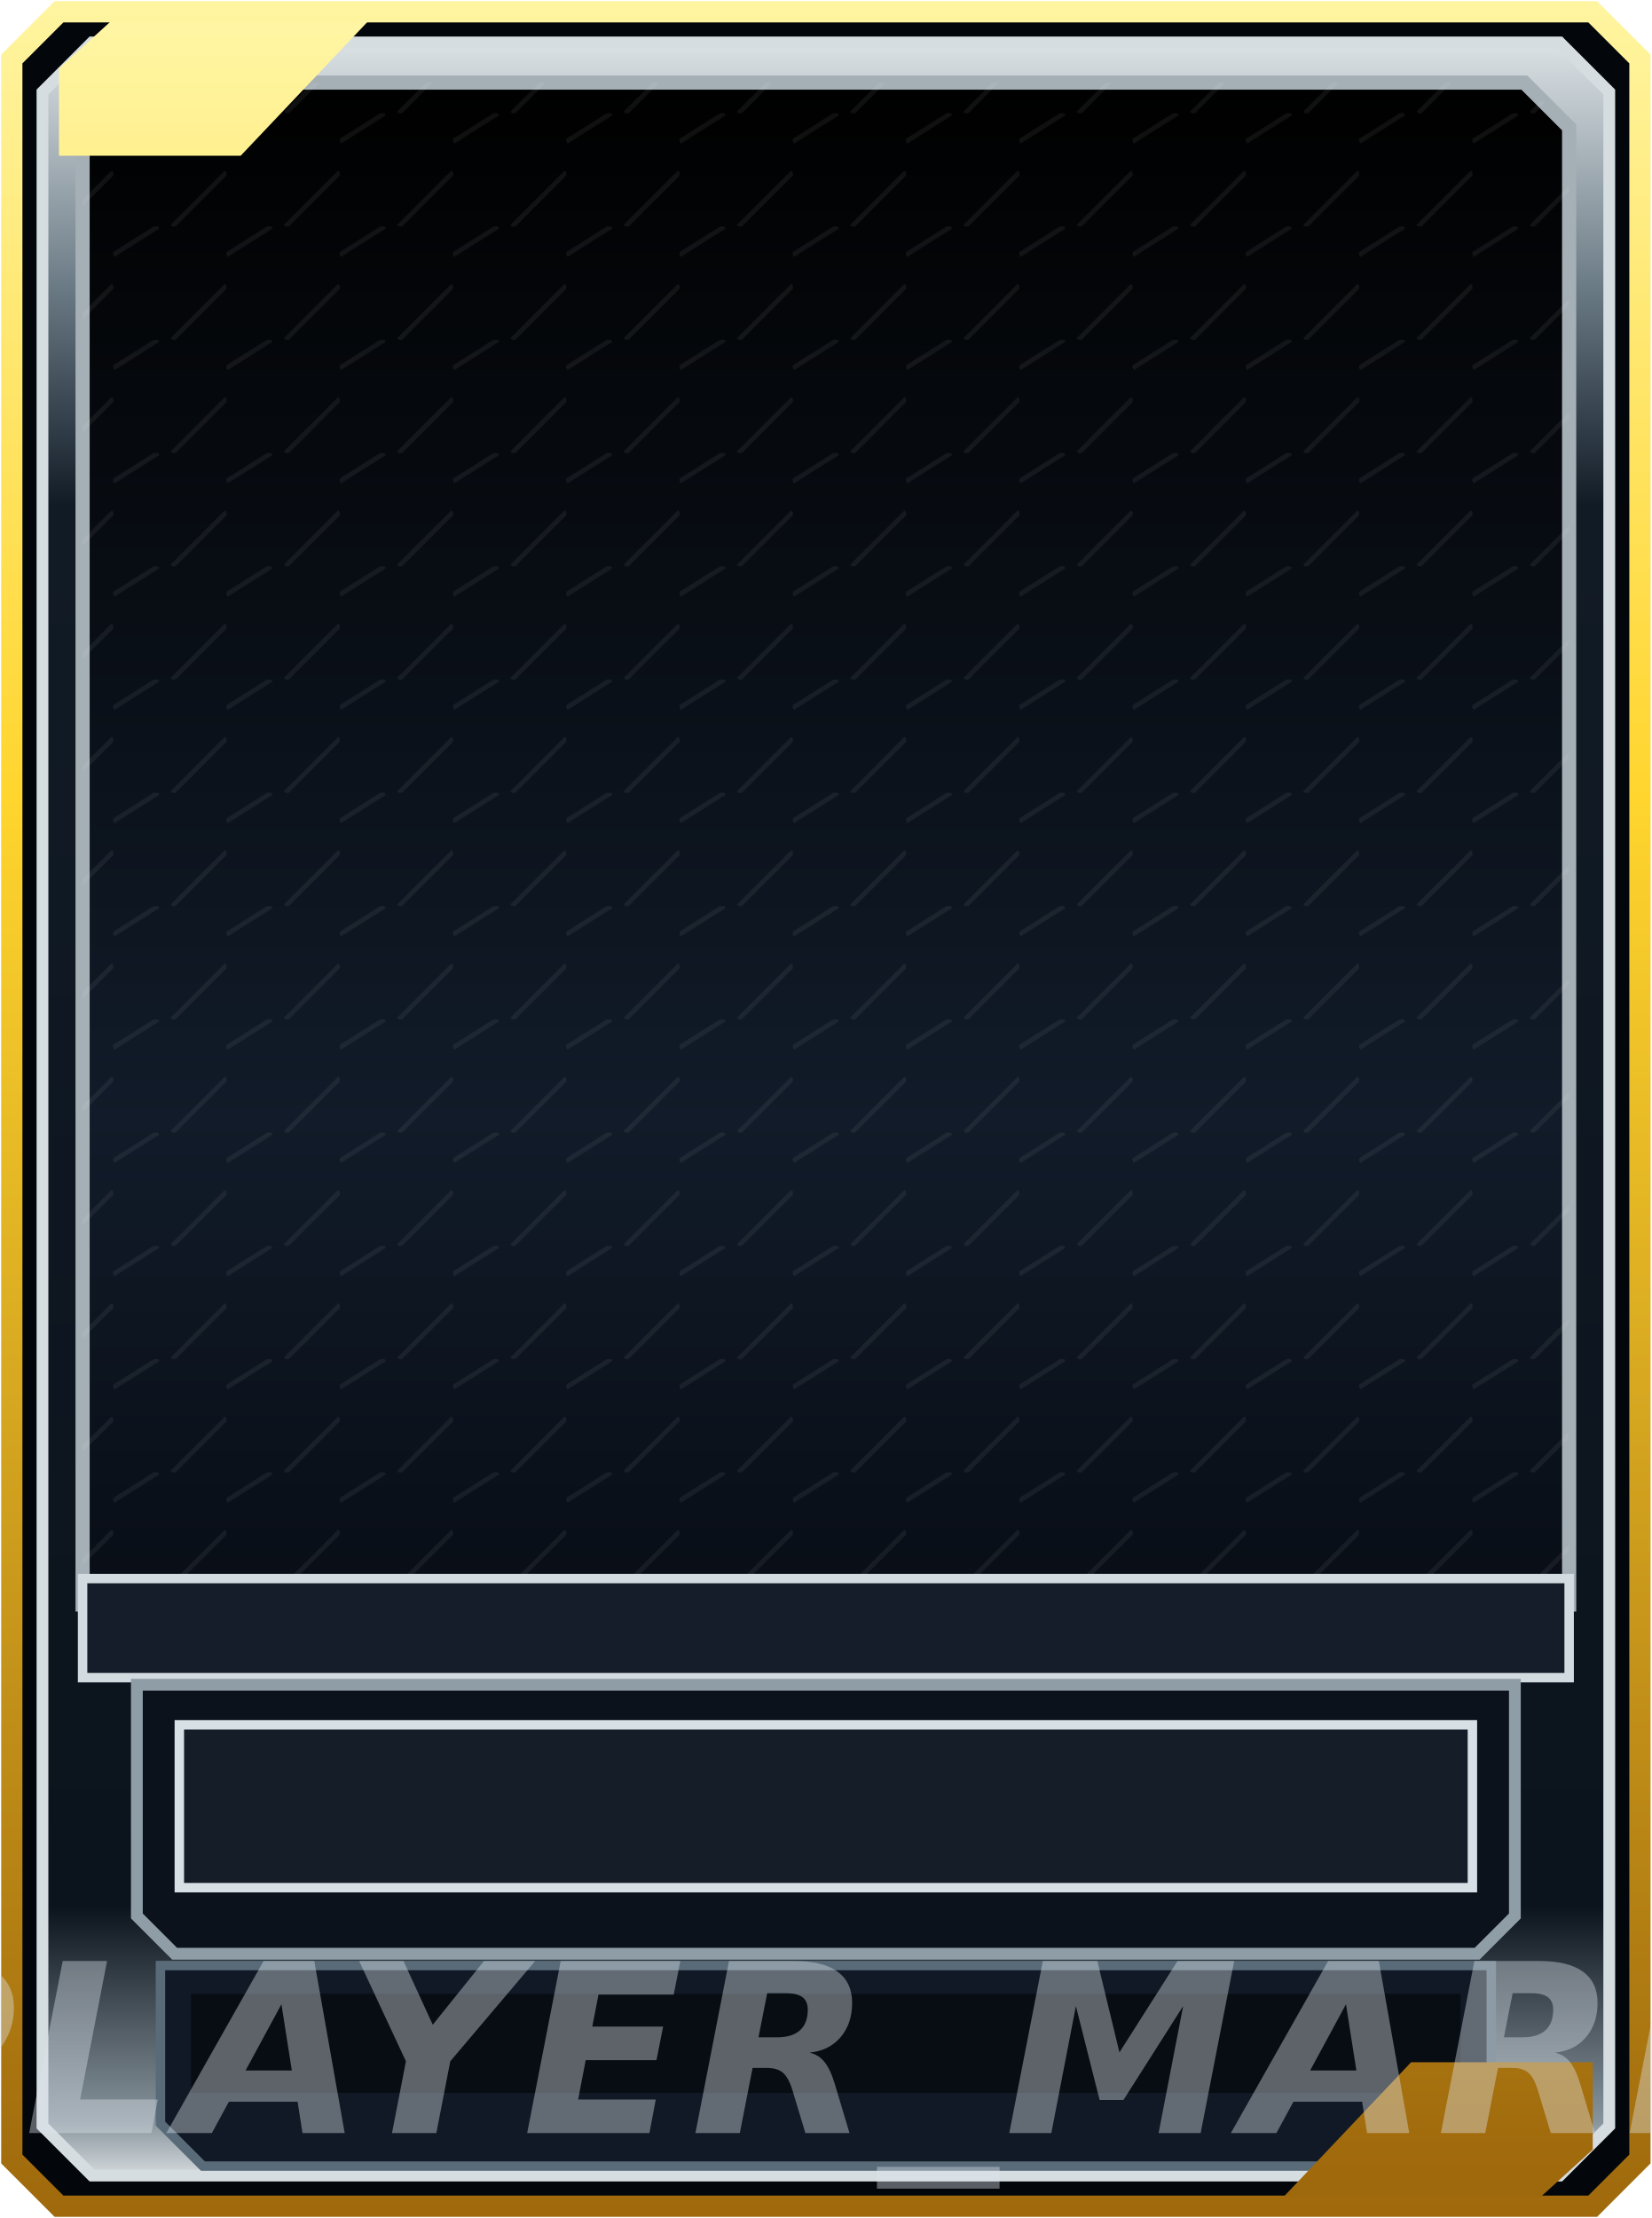
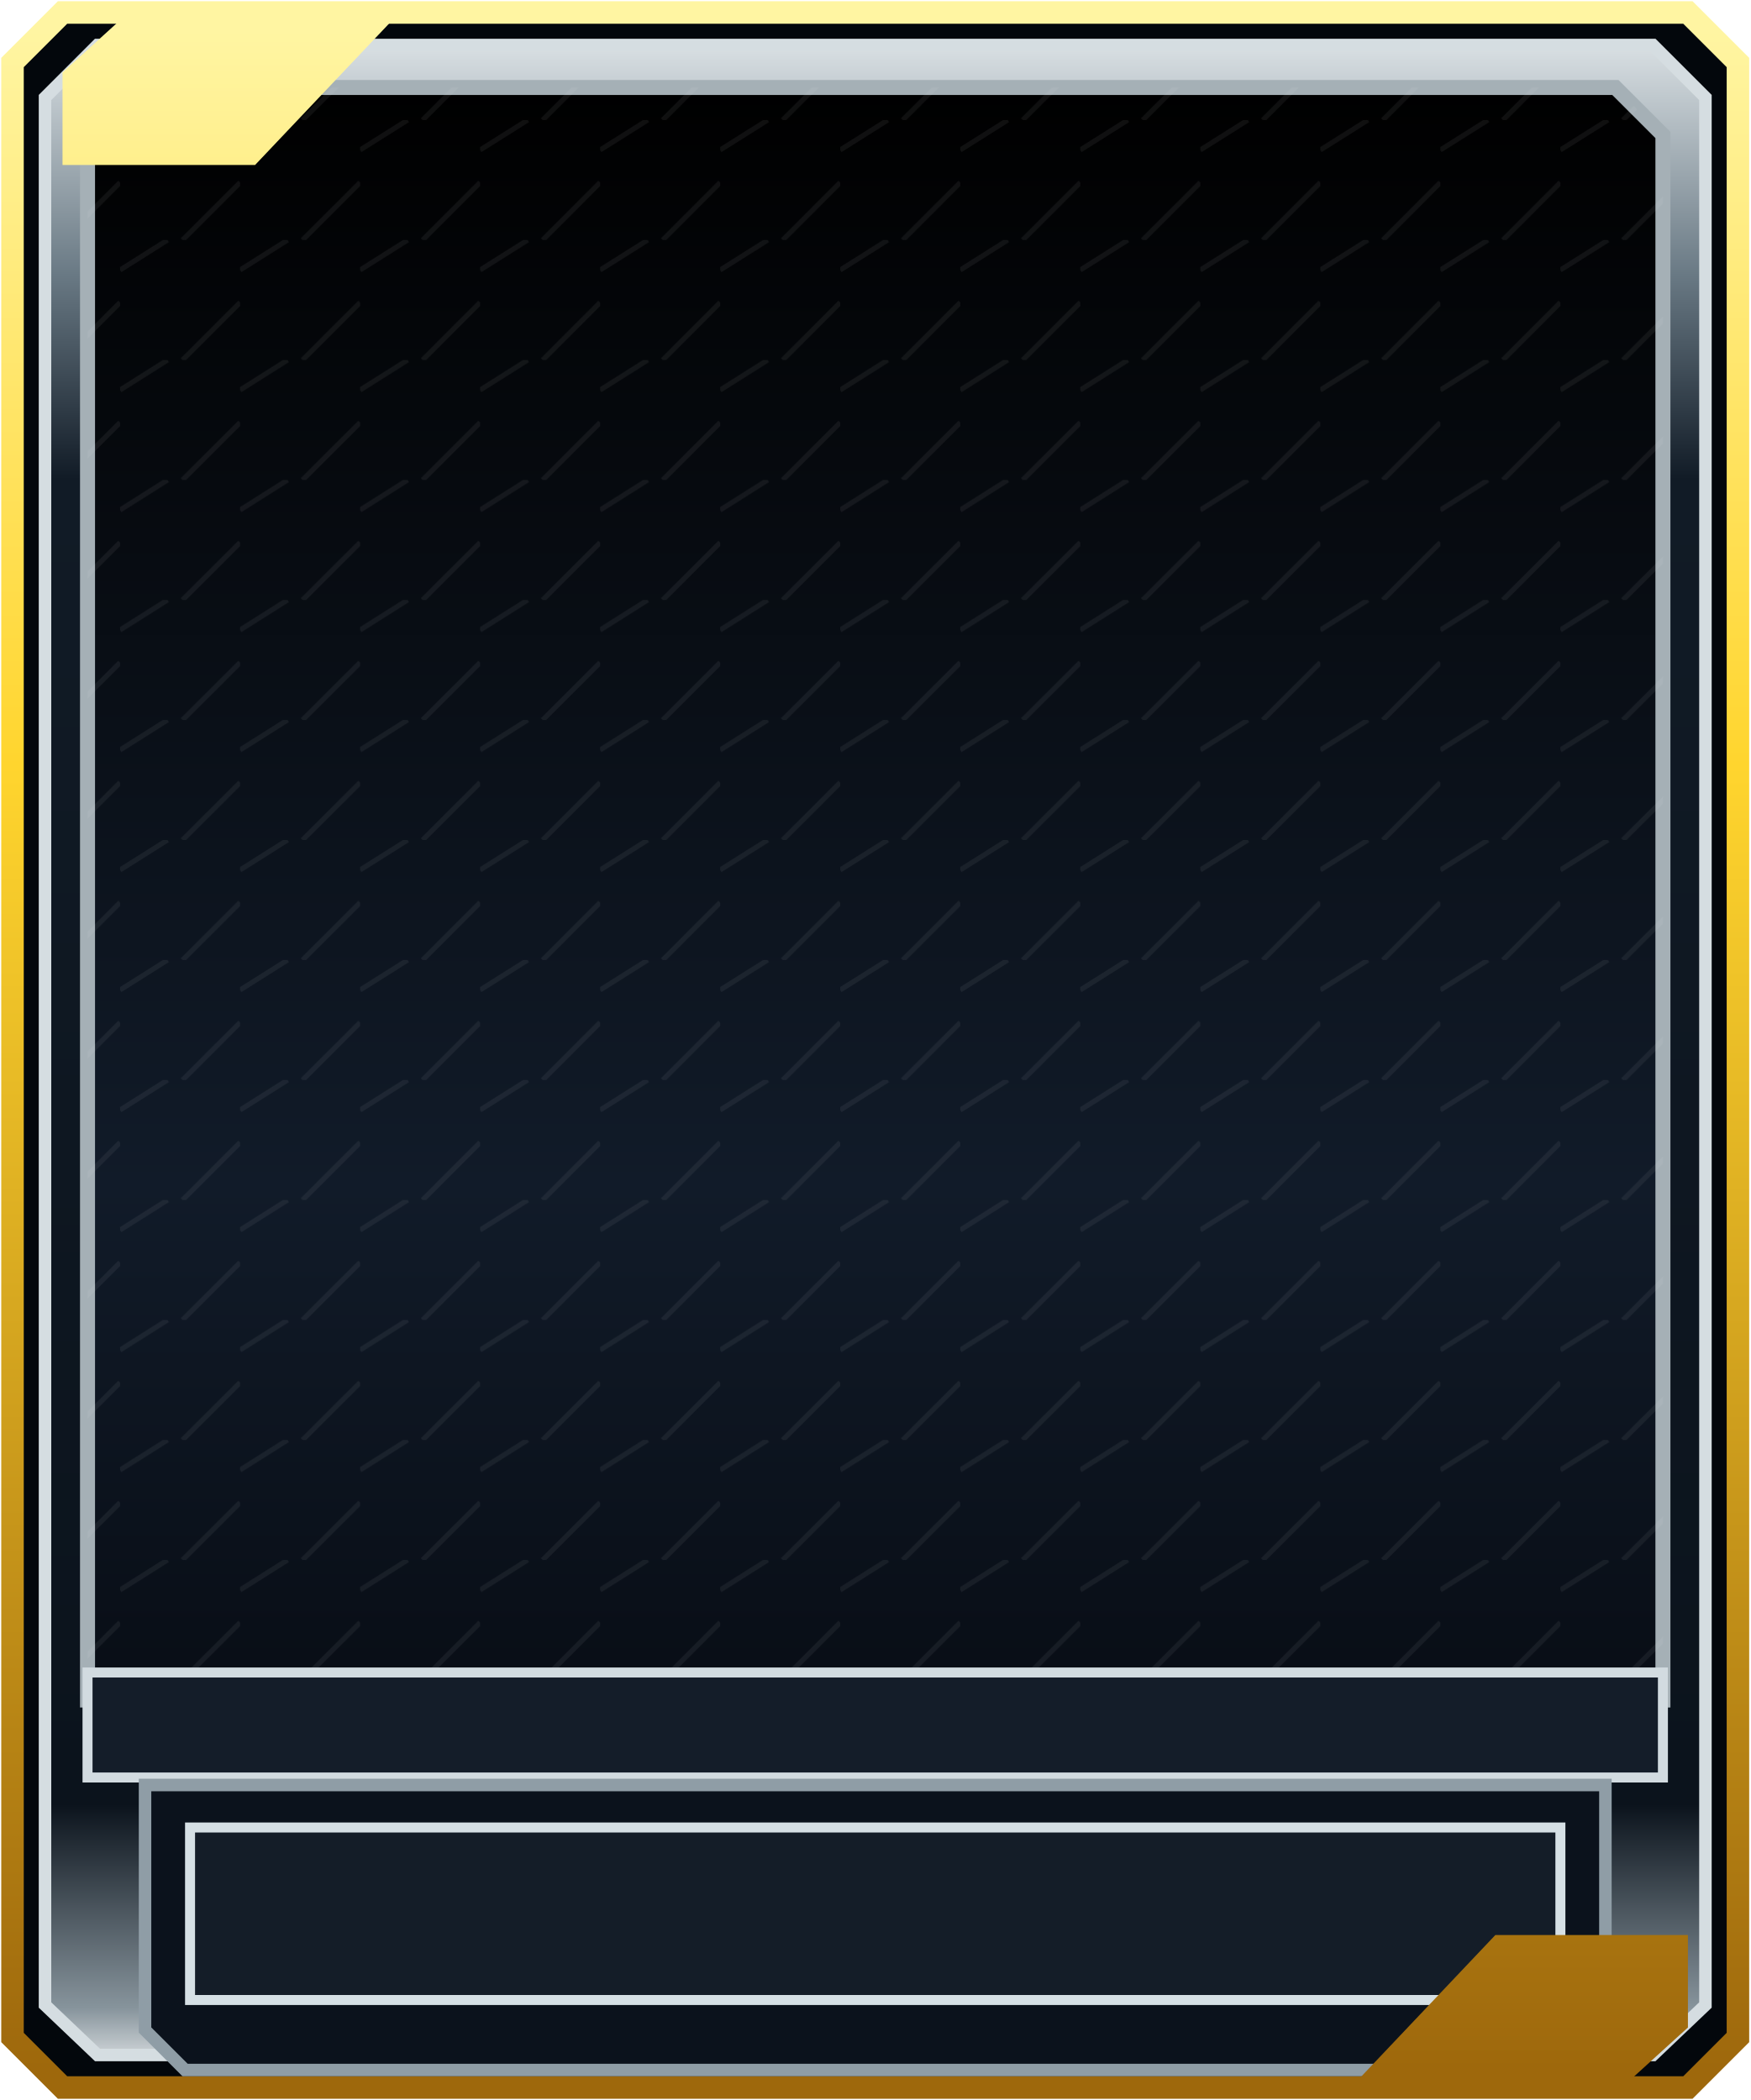
- <svg xmlns="http://www.w3.org/2000/svg" width="700" height="940" viewBox="0 0 700 940">
+ <svg xmlns="http://www.w3.org/2000/svg" width="700" height="840" viewBox="0 0 700 840">
  <defs>
    <linearGradient id="metal" x2="0" y2="1">
      <stop stop-color="#e0e6e9" />
      <stop offset=".12" stop-color="#697984" />
      <stop offset=".22" stop-color="#111b26" />
      <stop offset=".87" stop-color="#0b131c" />
      <stop offset=".97" stop-color="#87949c" />
      <stop offset="1" stop-color="#e2e6e8" />
    </linearGradient>
    <linearGradient id="tint" x2="0" y2="1">
      <stop stop-color="CARD_COLOR" />
      <stop offset=".68" stop-color="#111b29" />
      <stop offset="1" stop-color="#080d15" />
    </linearGradient>
    <linearGradient id="gold" x2="0" y2="1">
      <stop stop-color="#fff5a2" />
      <stop offset=".36" stop-color="#ffd52e" />
      <stop offset="1" stop-color="#9e680c" />
    </linearGradient>
    <pattern id="texture" width="48" height="48" patternUnits="userSpaceOnUse">
      <path d="M0 12L19 0M25 48L48 25" stroke="#eef2f4" stroke-opacity=".065" stroke-width="2" />
    </pattern>
  </defs>
-   <path d="M25 5H675L695 25V915L675 935H25L5 915V25Z" fill="#03070c" stroke="url(#gold)" stroke-width="9" />
-   <path d="M39 18H661L682 39V901L661 922H39L18 901V39Z" fill="url(#metal)" stroke="#d5dde1" stroke-width="5" />
+   <path d="M25 5H675L695 25V815L675 835H25L5 815V25Z" fill="#03070c" stroke="url(#gold)" stroke-width="9" />
+   <path d="M39 18H661L682 39V802L661 822H39L18 802V39Z" fill="url(#metal)" stroke="#d5dde1" stroke-width="5" />
  <path d="M54 35H646L665 54V680H35V54Z" fill="url(#tint)" stroke="#a5b0b6" stroke-width="6" />
  <path d="M54 35H646L665 54V680H35V54Z" fill="url(#texture)" />
  <path d="M35 669H665V711H35Z" fill="#141d29" stroke="#d2dbe0" stroke-width="4" />
  <path d="M58 714H642V812L626 828H74L58 812Z" fill="#0b121c" stroke="#8f9da6" stroke-width="5" />
  <path d="M76 731H624V800H76Z" fill="#141d28" stroke="#d6e0e5" stroke-width="4" />
-   <path d="M68 833H632V900L614 918H86L68 900Z" fill="#101925" stroke="#596b79" stroke-width="4" />
-   <path d="M81 845H619V887H81Z" fill="CARD_COLOR" opacity=".48" />
-   <path d="M25 29L47 9H156L102 66H25ZM675 911L653 931H544L598 874H675Z" fill="url(#gold)" />
-   <text x="350" y="904" text-anchor="middle" fill="#dce5eb" fill-opacity=".40" font-family="DejaVu Sans, sans-serif" font-size="100" font-style="italic" font-weight="900" letter-spacing="3">PLAYER_MARK</text>
+   <path d="M25 29L47 9H156L102 66H25ZM675 811L653 831H544L598 774H675Z" fill="url(#gold)" />
</svg>
